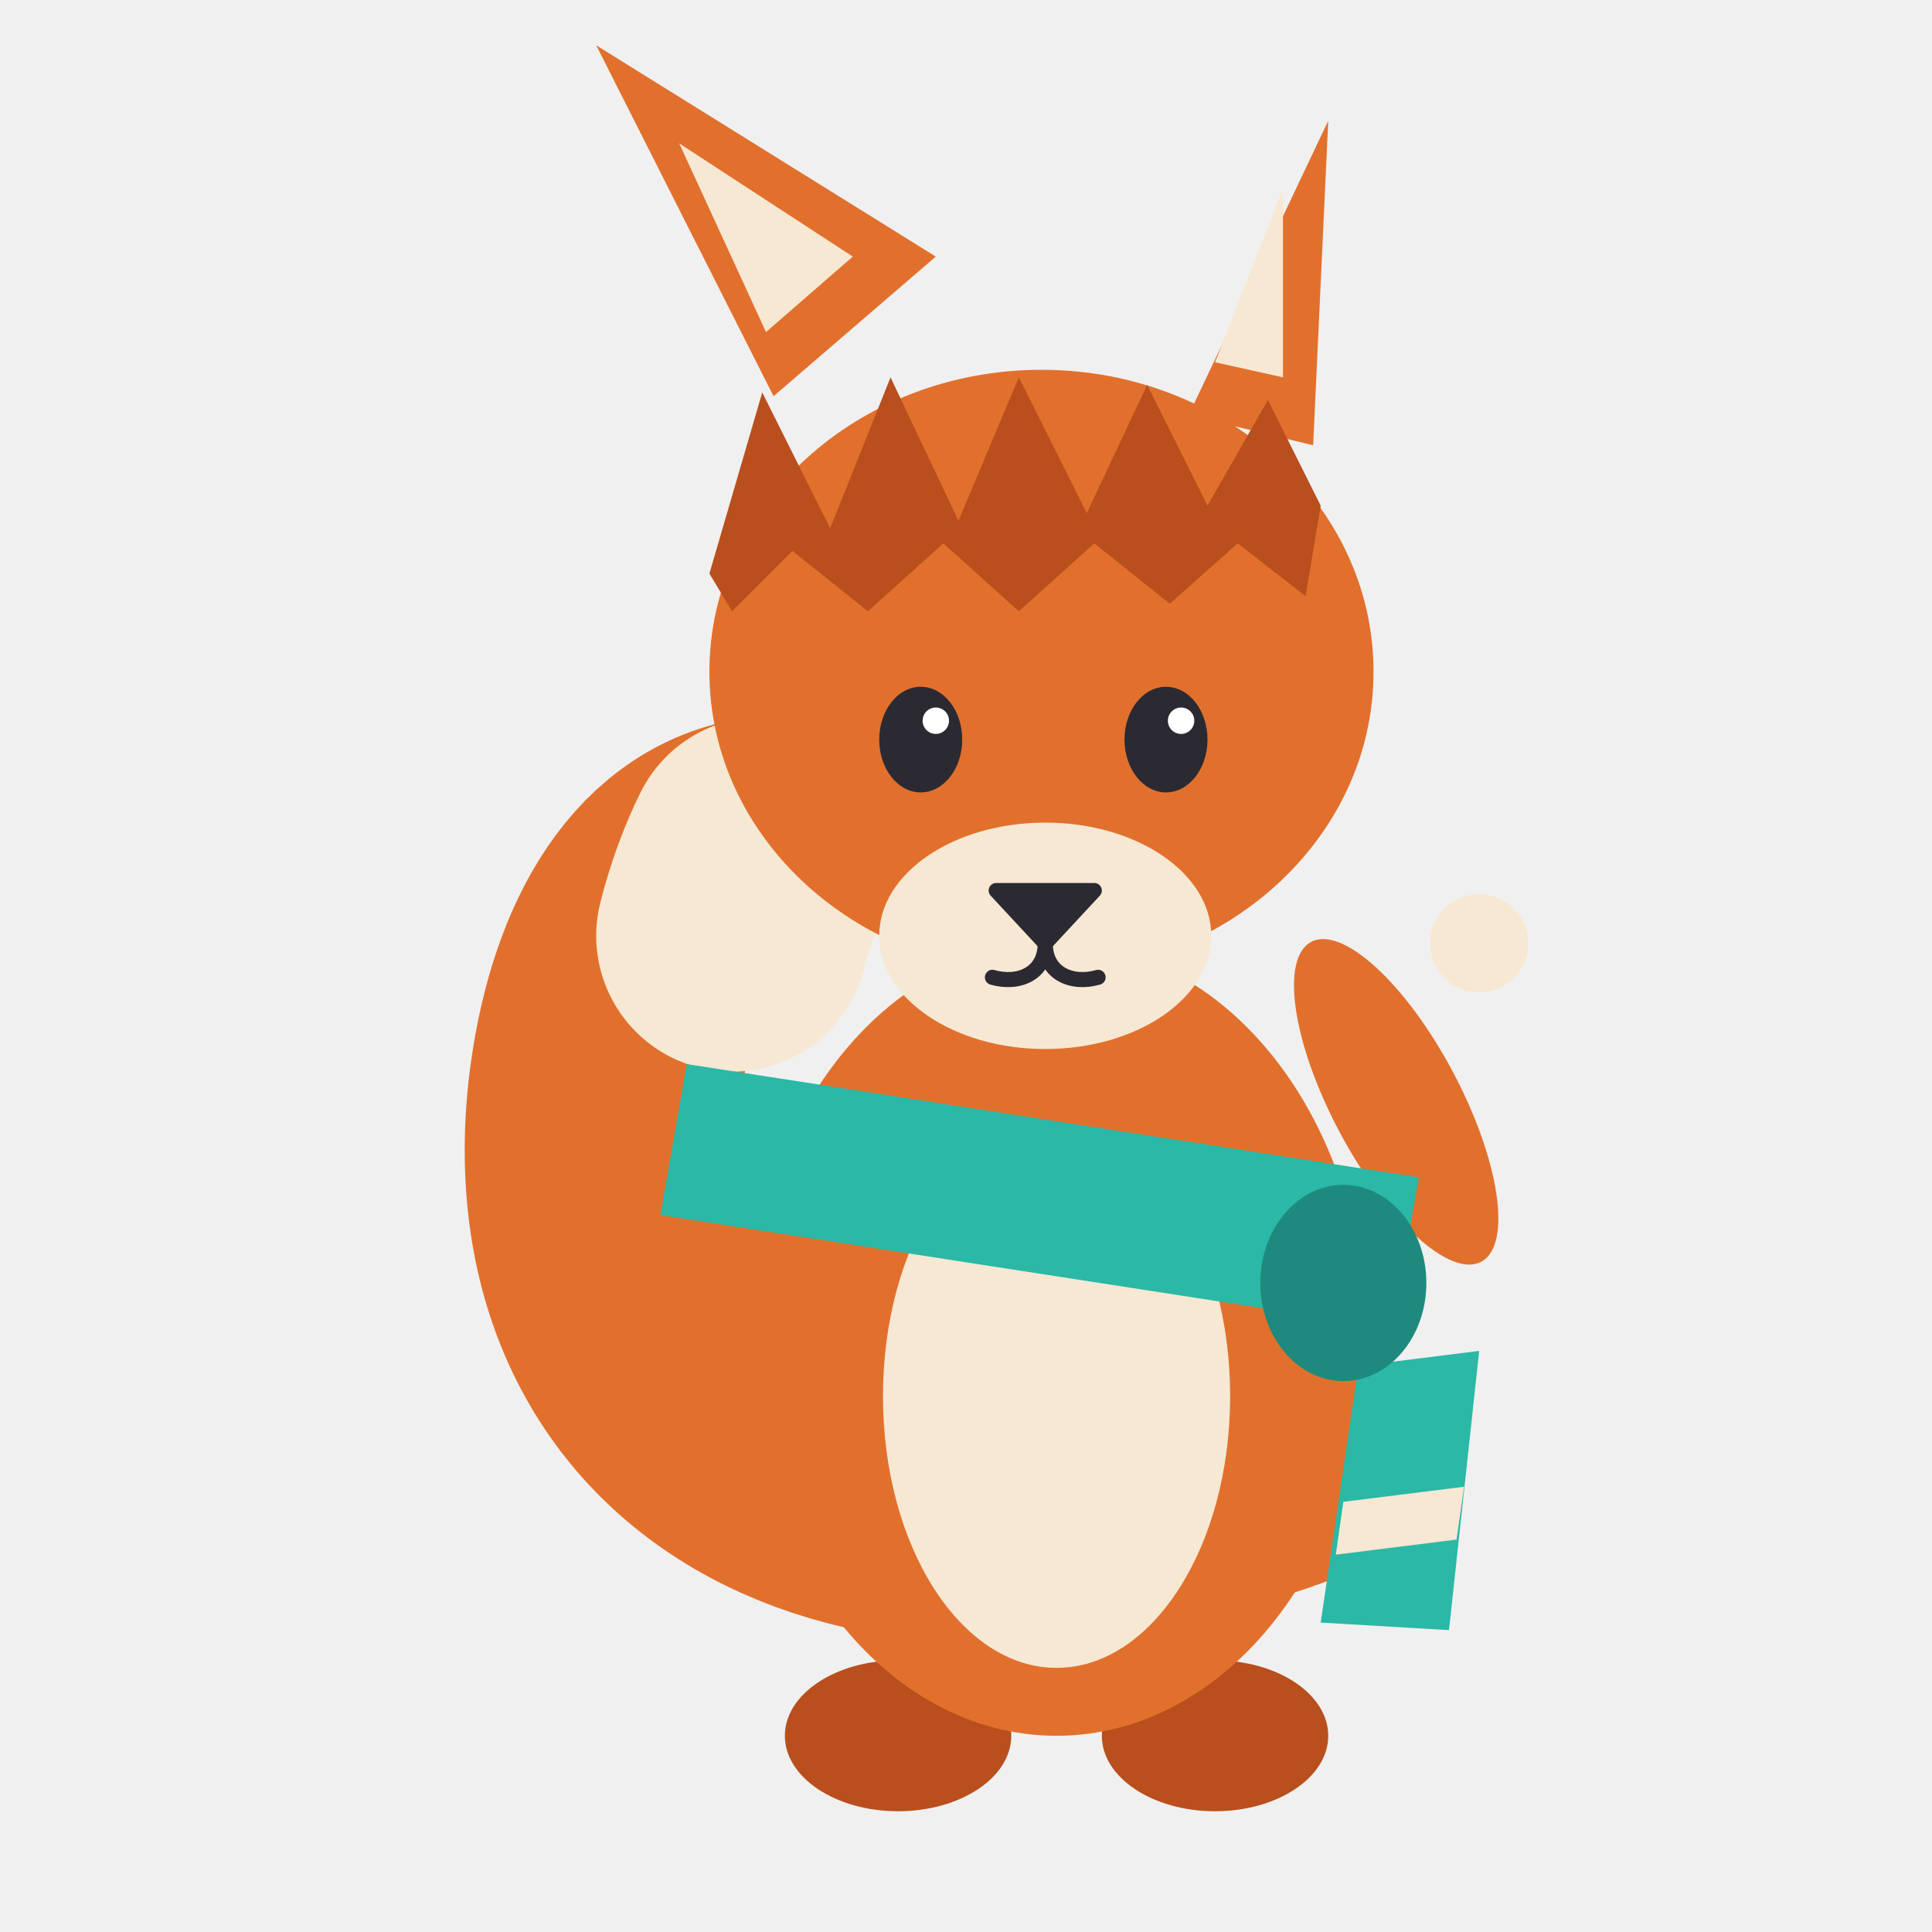
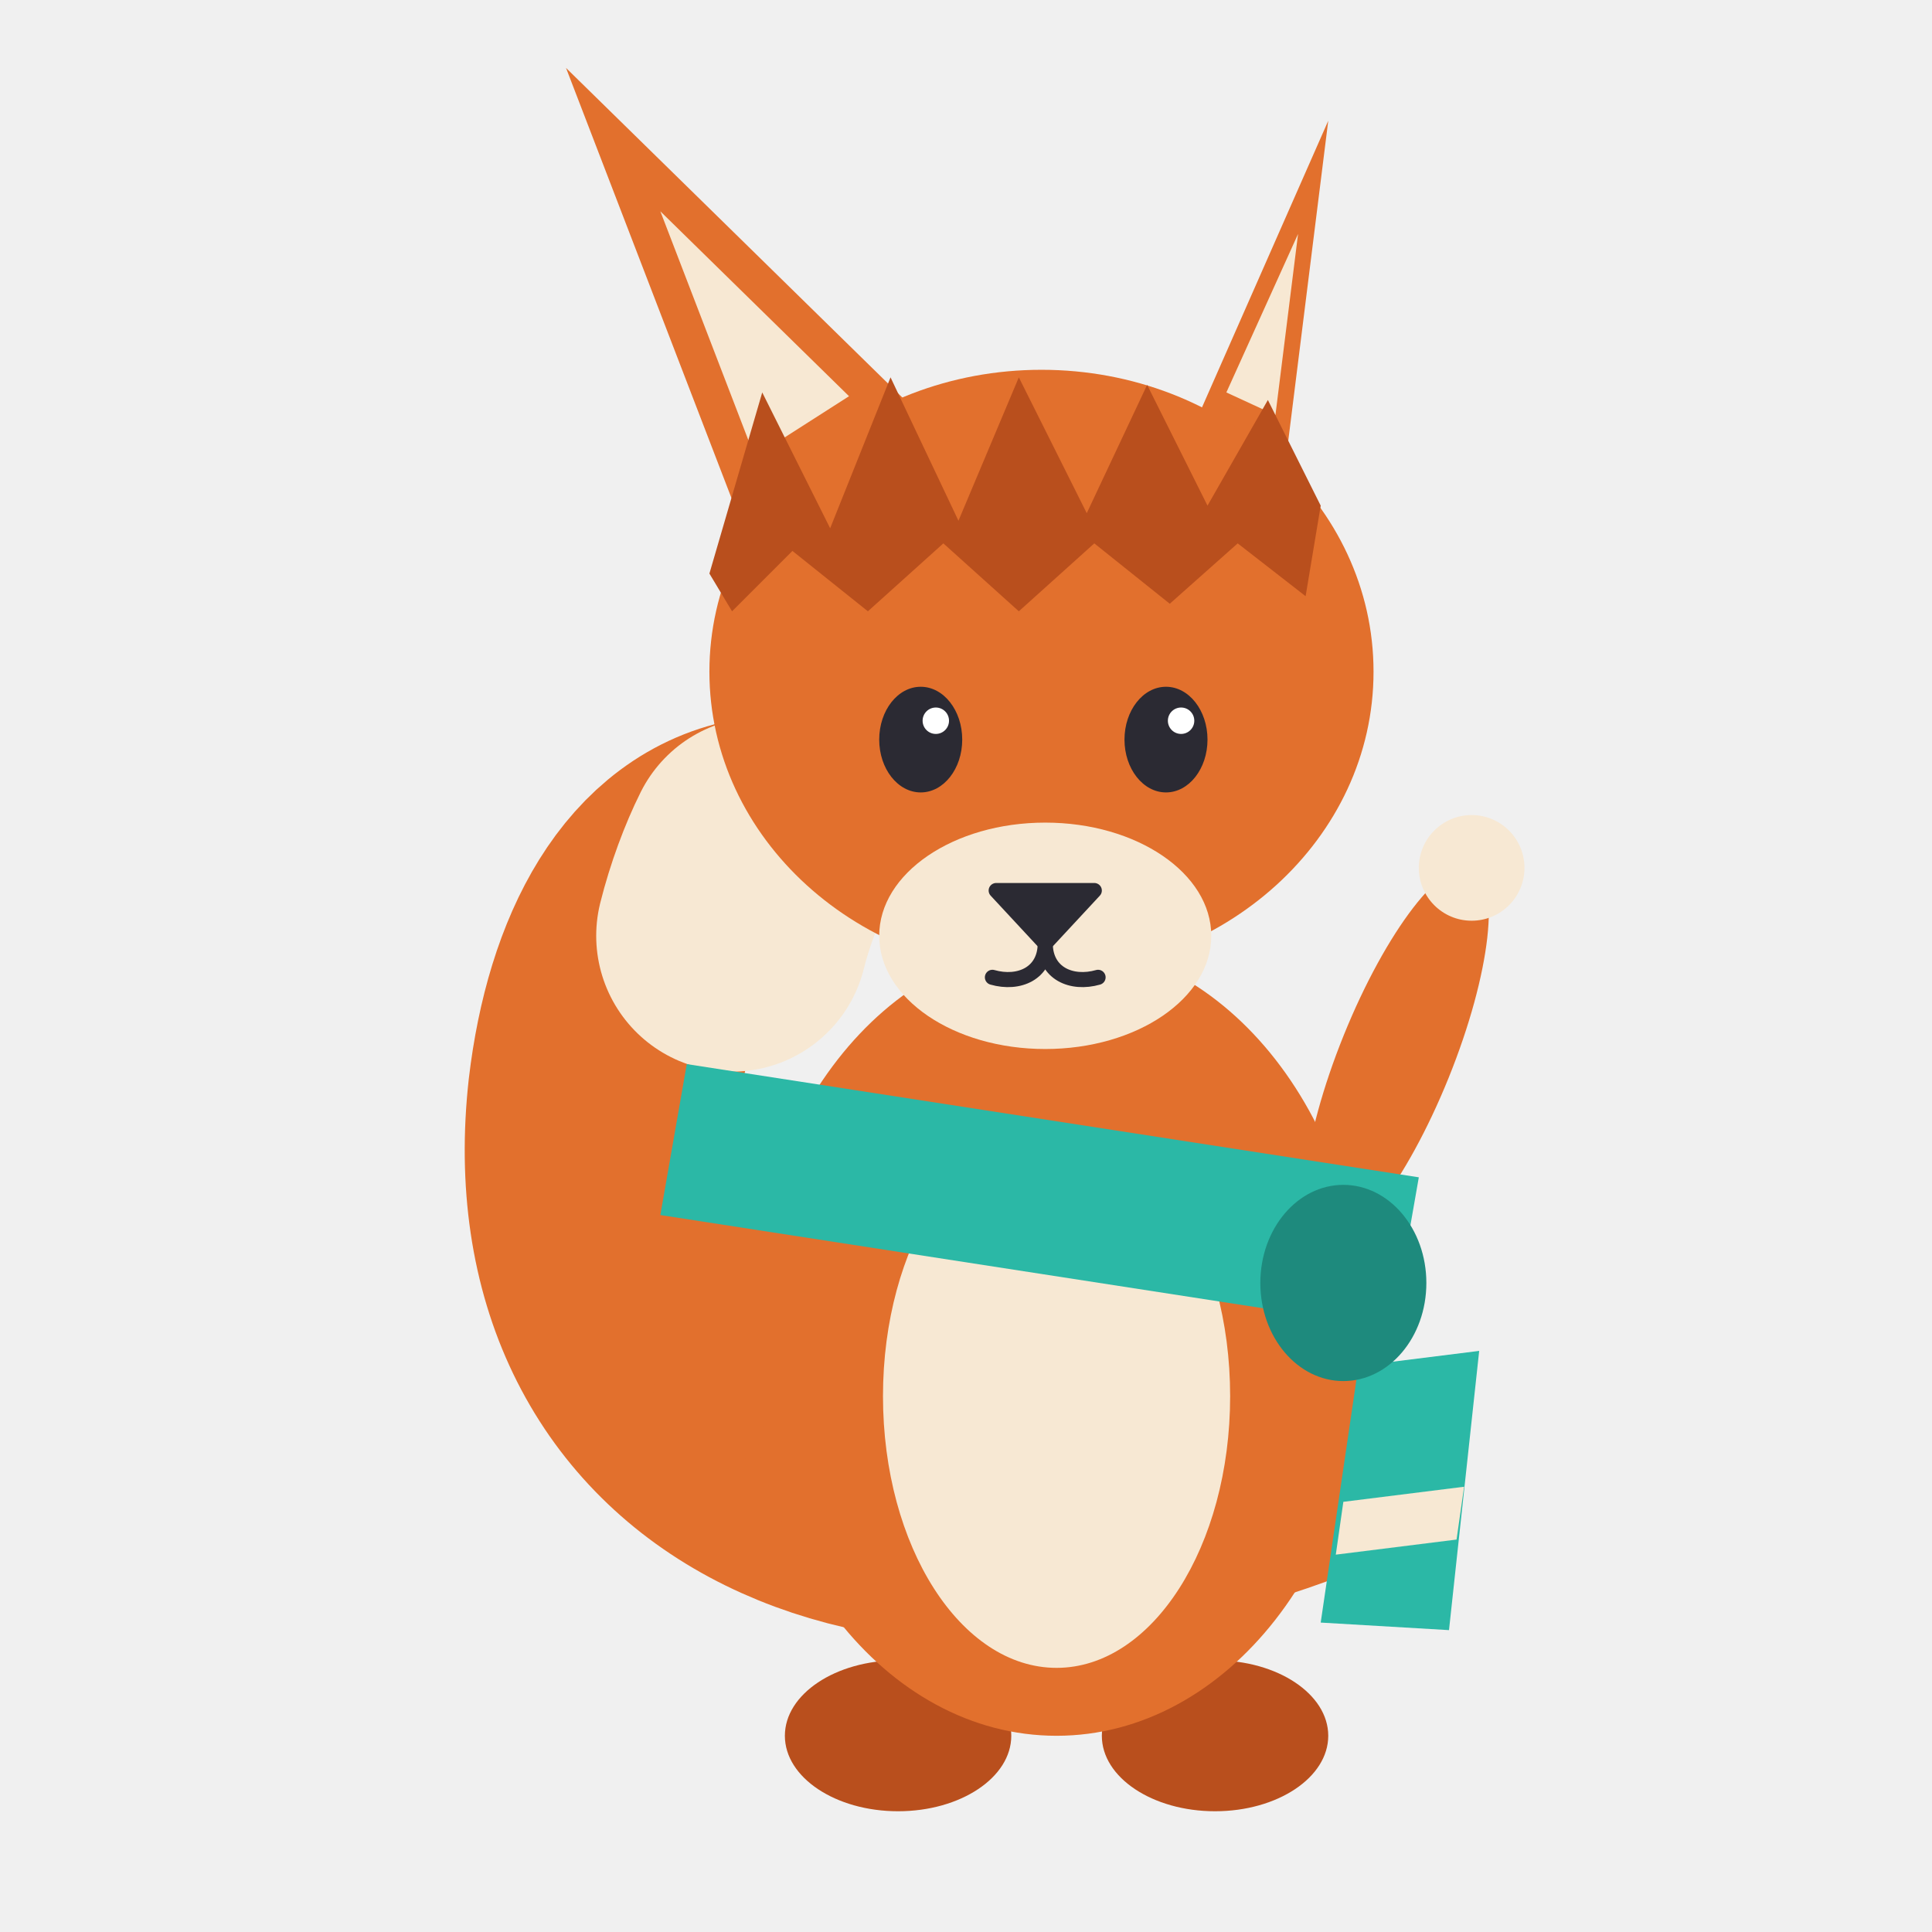
<svg xmlns="http://www.w3.org/2000/svg" viewBox="0 0 512 512">
  <g id="tail">
    <path d="M340 385 C230 425 150 380 160 290 C164 256 178 230 202 226" fill="none" stroke="#E2702D" stroke-width="72" stroke-linecap="round" />
    <path d="M194 248 C196 240 199 232 202 226" fill="none" stroke="#F7E8D3" stroke-width="72" stroke-linecap="round" />
  </g>
  <g id="feet" fill="#B94F1D">
    <ellipse cx="238" cy="460" rx="30" ry="20" />
    <ellipse cx="322" cy="460" rx="30" ry="20" />
  </g>
  <g id="body">
    <ellipse cx="280" cy="355" rx="82" ry="105" fill="#E2702D" />
  </g>
  <g id="belly">
    <ellipse cx="280" cy="370" rx="46" ry="72" fill="#F7E8D3" />
  </g>
  <g id="armL">
    <ellipse cx="192" cy="355" rx="17" ry="42" fill="#E2702D" transform="rotate(12 192 355)" />
  </g>
  <g id="armR">
-     <ellipse cx="370" cy="292" rx="17" ry="48" fill="#E2702D" transform="rotate(-28 370 292)" />
-     <circle cx="392" cy="250" r="13" fill="#F7E8D3" />
+     <ellipse cx="370" cy="280" rx="15" ry="54" fill="#E2702D" transform="rotate(22 370 280)" />
+     <circle cx="390" cy="230" r="14" fill="#F7E8D3" />
  </g>
  <g id="earL">
-     <polygon points="205,105 158,12 248,68" fill="#E2702D" />
-     <polygon points="203,88 180,38 226,68" fill="#F7E8D3" />
+     <polygon points="200,148 150,18 250,116" fill="#E2702D" />
+     <polygon points="200,121 175,56 225,105" fill="#F7E8D3" />
  </g>
  <g id="earR">
-     <polygon points="315,110 352,32 348,118" fill="#E2702D" />
-     <polygon points="322,96 340,50 340,100" fill="#F7E8D3" />
+     <polygon points="315,116 352,32 340,128" fill="#E2702D" />
+     <polygon points="325,104 344,62 338,110" fill="#F7E8D3" />
  </g>
  <g id="head">
    <ellipse cx="276" cy="178" rx="88" ry="80" fill="#E2702D" />
  </g>
  <g id="fringe">
    <polygon fill="#B94F1D" points="188,152 202,104 220,140 236,100 254,138 270,100 288,136 304,102 320,134 336,106 350,134 346,158 328,144 310,160 290,144 270,162 250,144 230,162 210,146 194,162" />
  </g>
  <g id="eyeL">
    <ellipse cx="244" cy="196" rx="11" ry="14" fill="#2B2A33" />
    <circle cx="248" cy="191" r="3.5" fill="#FFFFFF" />
  </g>
  <g id="eyeR">
    <ellipse cx="309" cy="196" rx="11" ry="14" fill="#2B2A33" />
    <circle cx="313" cy="191" r="3.5" fill="#FFFFFF" />
  </g>
  <g id="muzzle">
    <ellipse cx="277" cy="248" rx="44" ry="30" fill="#F7E8D3" />
    <polygon points="264,236 290,236 277,250" fill="#2B2A33" stroke="#2B2A33" stroke-width="4" stroke-linejoin="round" />
    <path d="M277 250 C277 258 270 261 263 259 M277 250 C277 258 284 261 291 259" fill="none" stroke="#2B2A33" stroke-width="4" stroke-linecap="round" />
  </g>
  <g id="scarf">
    <polygon points="182,282 376,312 369,352 175,322" fill="#2BB8A6" />
    <polygon points="360,362 392,358 384,432 350,430" fill="#2BB8A6" />
    <polygon points="356,398 388,394 386,408 354,412" fill="#F7E8D3" />
    <ellipse cx="356" cy="340" rx="22" ry="26" fill="#1E8A7D" />
  </g>
</svg>
